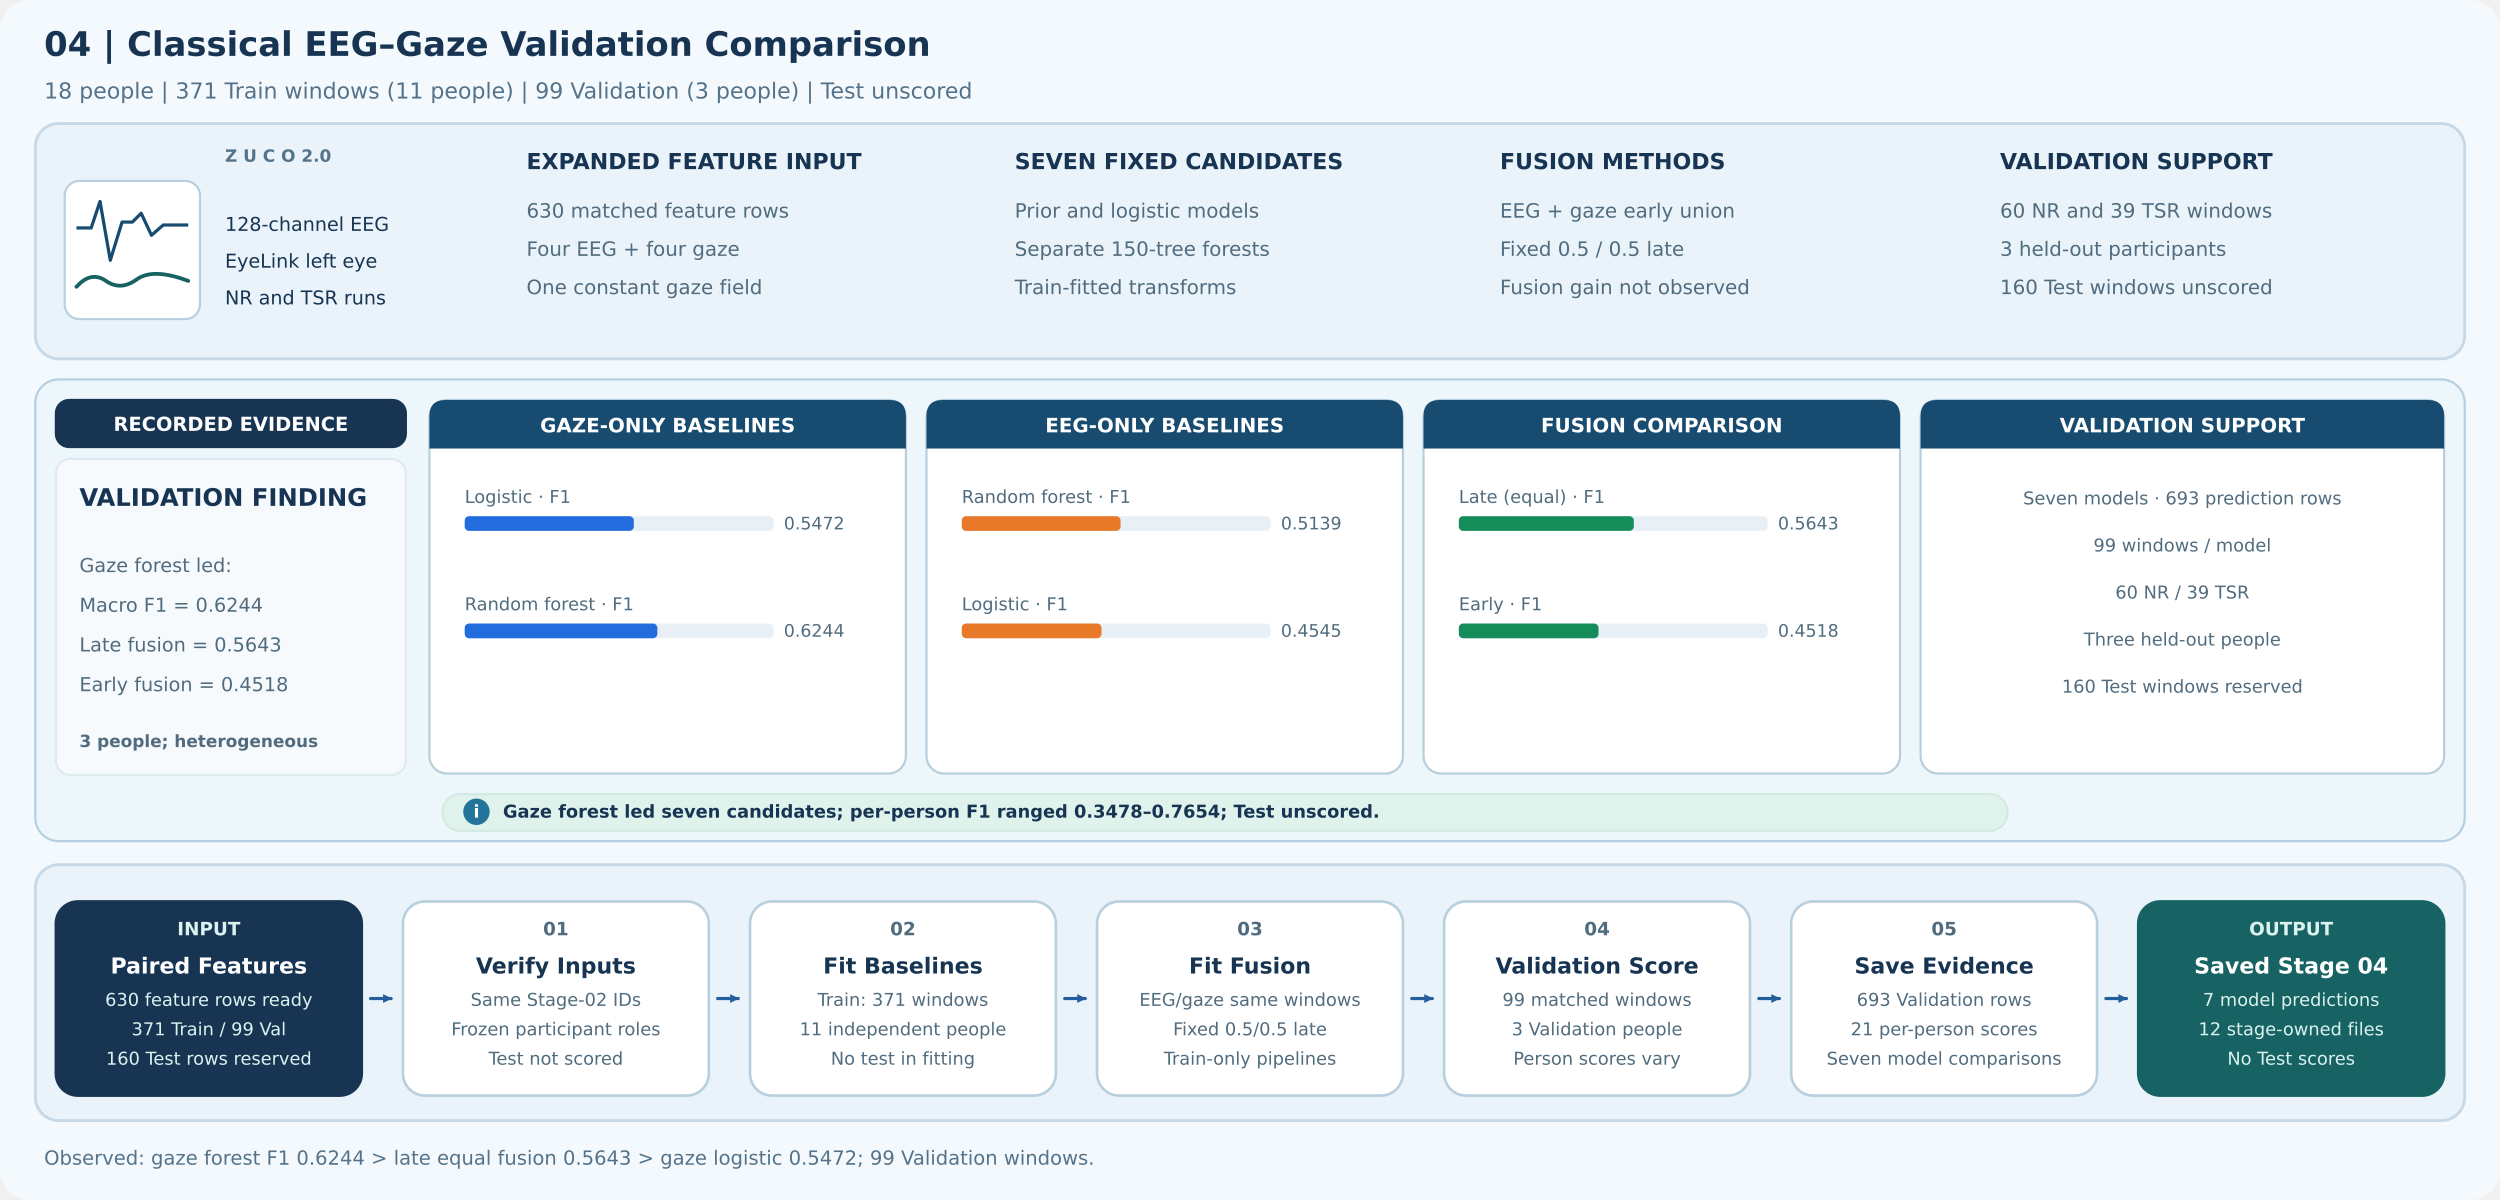
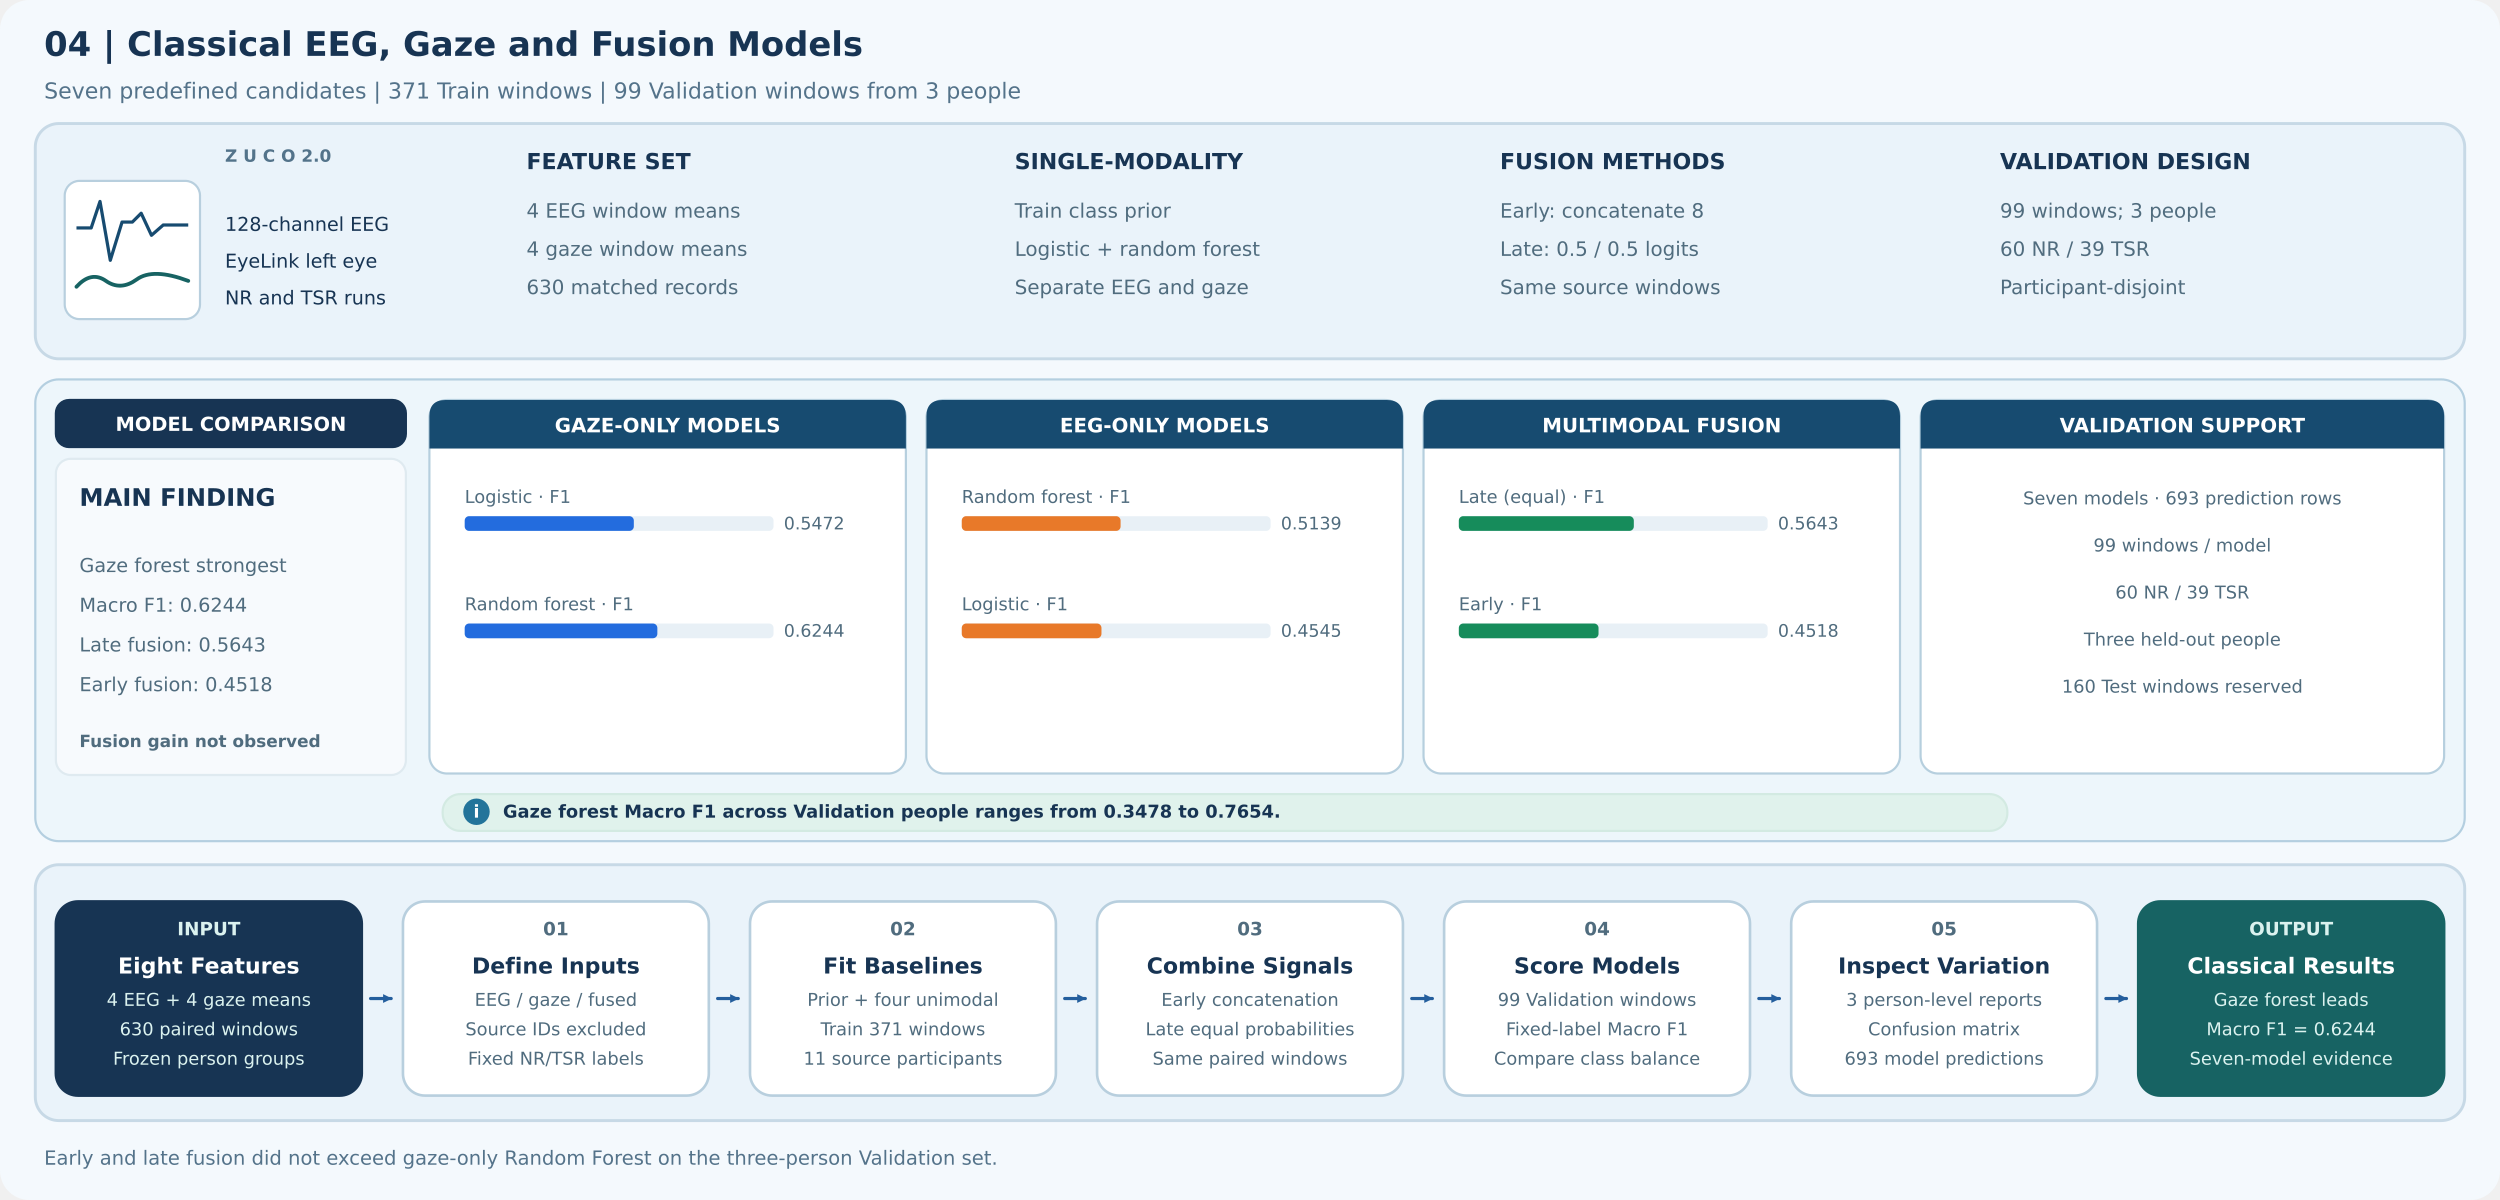
<svg xmlns="http://www.w3.org/2000/svg" width="1700" height="816" viewBox="0 0 1700 816" role="img" aria-labelledby="title desc">
  <defs>
    <marker id="arr" markerUnits="userSpaceOnUse" markerWidth="6" markerHeight="6" refX="5.5" refY="3" orient="auto">
      <path d="M0 0 L6 3 L0 6 Z" fill="#245E9D" />
    </marker>
    <style>text { font-family: DejaVu Sans, Arial, sans-serif; font-weight: 400; }
.figure-title { font-size:23px; font-weight:700; fill:#173453; }
.subtitle { font-size:15px; fill:#54738A; }
.source-heading { font-size:11.5px; font-weight:700; fill:#53738A; }
.source-label { font-size:13px; fill:#173453; }
.context-heading { font-size:15px; font-weight:700; fill:#173453; }
.context-body { font-size:13.5px; fill:#506C7E; }
.section-label { font-size:13.2px; font-weight:700; fill:#FFFFFF; }
.focus-heading { font-size:16.5px; font-weight:700; fill:#173453; }
.focus-body { font-size:13.1px; fill:#506C7E; }
.qualification { font-size:11.5px; font-weight:700; fill:#506C7E; }
.card-heading { font-size:13.5px; font-weight:700; fill:#FFFFFF; }
.card-body { font-size:12.1px; fill:#506C7E; }
.chart-label { font-size:11.8px; fill:#506C7E; }
.scientific-note { font-size:12.1px; font-weight:700; fill:#173453; }
.workflow-id { font-size:12.5px; font-weight:700; fill:#506C7E; }
.workflow-heading { font-size:15px; font-weight:700; fill:#173453; }
.workflow-body { font-size:12.1px; fill:#506C7E; }
.terminal-id { font-size:12.5px; font-weight:700; fill:#DBF2EF; }
.terminal-heading { font-size:15px; font-weight:700; fill:#FFFFFF; }
.terminal-body { font-size:12.1px; fill:#DBF2EF; }
.footer { font-size:13.3px; fill:#54738A; }
.info-mark { font-size:12px; font-weight:700; fill:#FFFFFF; }</style>
  </defs>
  <rect id="canvas" x="0" y="0" width="1700" height="816" rx="20" fill="#F4F9FD" />
  <g id="band-0-header">
-     <text id="text-001" x="30" y="38" class="figure-title" data-container="canvas">04 | Classical EEG–Gaze Validation Comparison</text>
-     <text id="text-002" x="30" y="67" class="subtitle" data-container="canvas">18 people | 371 Train windows (11 people) | 99 Validation (3 people) | Test unscored</text>
+     <text id="text-001" x="30" y="38" class="figure-title" data-container="canvas">04 | Classical EEG, Gaze and Fusion Models</text>
+     <text id="text-002" x="30" y="67" class="subtitle" data-container="canvas">Seven predefined candidates | 371 Train windows | 99 Validation windows from 3 people</text>
  </g>
  <g id="band-1-context">
    <rect id="context-container" x="24" y="84" width="1652" height="160" rx="16" fill="#EAF3FA" stroke="#C7D9E6" stroke-width="2" />
    <g id="source-schematic" data-slot="replace-for-actual-data-source">
      <g id="paired-signal-icon">
        <rect x="44" y="123" width="92" height="94" rx="10" fill="#FFFFFF" stroke="#B8CFDE" stroke-width="1.5" />
        <path d="M52 155 L62 155 L68 137 L75 177 L83 151 L90 151 L96 145 L103 160 L111 153 L128 153" fill="none" stroke="#174B70" stroke-width="2.2" stroke-linejoin="round" />
        <path d="M52 195 Q62 184 72 191 T93 190 T128 191" fill="none" stroke="#176363" stroke-width="2.6" stroke-linecap="round" />
      </g>
      <text id="text-003" x="153" y="110" class="source-heading" data-container="context-container">Z U C O   2.0</text>
      <text id="text-004" x="153" y="157" class="source-label" data-container="context-container">128-channel EEG</text>
      <text id="text-005" x="153" y="182" class="source-label" data-container="context-container">EyeLink left eye</text>
      <text id="text-006" x="153" y="207" class="source-label" data-container="context-container">NR and TSR runs</text>
    </g>
    <g id="context-module-1">
-       <text id="text-007" x="358" y="115" class="context-heading" data-container="context-container">EXPANDED FEATURE INPUT</text>
-       <text id="text-008" x="358" y="148" class="context-body" data-container="context-container">630 matched feature rows</text>
-       <text id="text-009" x="358" y="174" class="context-body" data-container="context-container">Four EEG + four gaze</text>
-       <text id="text-010" x="358" y="200" class="context-body" data-container="context-container">One constant gaze field</text>
+       <text id="text-007" x="358" y="115" class="context-heading" data-container="context-container">FEATURE SET</text>
+       <text id="text-008" x="358" y="148" class="context-body" data-container="context-container">4 EEG window means</text>
+       <text id="text-009" x="358" y="174" class="context-body" data-container="context-container">4 gaze window means</text>
+       <text id="text-010" x="358" y="200" class="context-body" data-container="context-container">630 matched records</text>
    </g>
    <g id="context-module-2">
-       <text id="text-011" x="690" y="115" class="context-heading" data-container="context-container">SEVEN FIXED CANDIDATES</text>
-       <text id="text-012" x="690" y="148" class="context-body" data-container="context-container">Prior and logistic models</text>
-       <text id="text-013" x="690" y="174" class="context-body" data-container="context-container">Separate 150-tree forests</text>
-       <text id="text-014" x="690" y="200" class="context-body" data-container="context-container">Train-fitted transforms</text>
+       <text id="text-011" x="690" y="115" class="context-heading" data-container="context-container">SINGLE-MODALITY</text>
+       <text id="text-012" x="690" y="148" class="context-body" data-container="context-container">Train class prior</text>
+       <text id="text-013" x="690" y="174" class="context-body" data-container="context-container">Logistic + random forest</text>
+       <text id="text-014" x="690" y="200" class="context-body" data-container="context-container">Separate EEG and gaze</text>
    </g>
    <g id="context-module-3">
      <text id="text-015" x="1020" y="115" class="context-heading" data-container="context-container">FUSION METHODS</text>
-       <text id="text-016" x="1020" y="148" class="context-body" data-container="context-container">EEG + gaze early union</text>
-       <text id="text-017" x="1020" y="174" class="context-body" data-container="context-container">Fixed 0.5 / 0.5 late</text>
-       <text id="text-018" x="1020" y="200" class="context-body" data-container="context-container">Fusion gain not observed</text>
+       <text id="text-016" x="1020" y="148" class="context-body" data-container="context-container">Early: concatenate 8</text>
+       <text id="text-017" x="1020" y="174" class="context-body" data-container="context-container">Late: 0.5 / 0.5 logits</text>
+       <text id="text-018" x="1020" y="200" class="context-body" data-container="context-container">Same source windows</text>
    </g>
    <g id="context-module-4">
-       <text id="text-019" x="1360" y="115" class="context-heading" data-container="context-container">VALIDATION SUPPORT</text>
-       <text id="text-020" x="1360" y="148" class="context-body" data-container="context-container">60 NR and 39 TSR windows</text>
-       <text id="text-021" x="1360" y="174" class="context-body" data-container="context-container">3 held-out participants</text>
-       <text id="text-022" x="1360" y="200" class="context-body" data-container="context-container">160 Test windows unscored</text>
+       <text id="text-019" x="1360" y="115" class="context-heading" data-container="context-container">VALIDATION DESIGN</text>
+       <text id="text-020" x="1360" y="148" class="context-body" data-container="context-container">99 windows; 3 people</text>
+       <text id="text-021" x="1360" y="174" class="context-body" data-container="context-container">60 NR / 39 TSR</text>
+       <text id="text-022" x="1360" y="200" class="context-body" data-container="context-container">Participant-disjoint</text>
    </g>
  </g>
  <g id="band-2-analysis">
    <rect id="analysis-container" x="24" y="258" width="1652" height="314" rx="16" fill="#EDF6FB" stroke="#B4CFE0" stroke-width="1.5" />
    <g id="analysis-focus">
      <rect id="section-label-box" x="38" y="272" width="238" height="32" rx="9" fill="#173453" stroke="#173453" stroke-width="1.5" />
-       <text id="text-023" x="157" y="293" class="section-label" text-anchor="middle" data-container="section-label-box">RECORDED EVIDENCE</text>
+       <text id="text-023" x="157" y="293" class="section-label" text-anchor="middle" data-container="section-label-box">MODEL COMPARISON</text>
      <rect id="focus-card" x="38" y="312" width="238" height="215" rx="10" fill="#F7FAFD" stroke="#DFEAF0" stroke-width="1.5" />
-       <text id="text-024" x="54" y="344" class="focus-heading" data-container="focus-card">VALIDATION FINDING</text>
-       <text id="text-025" x="54" y="389" class="focus-body" data-container="focus-card">Gaze forest led:</text>
-       <text id="text-026" x="54" y="416" class="focus-body" data-container="focus-card">Macro F1 = 0.6244</text>
-       <text id="text-027" x="54" y="443" class="focus-body" data-container="focus-card">Late fusion = 0.5643</text>
-       <text id="text-028" x="54" y="470" class="focus-body" data-container="focus-card">Early fusion = 0.4518</text>
-       <text id="text-029" x="54" y="508" class="qualification" data-container="focus-card">3 people; heterogeneous</text>
+       <text id="text-024" x="54" y="344" class="focus-heading" data-container="focus-card">MAIN FINDING</text>
+       <text id="text-025" x="54" y="389" class="focus-body" data-container="focus-card">Gaze forest strongest</text>
+       <text id="text-026" x="54" y="416" class="focus-body" data-container="focus-card">Macro F1: 0.6244</text>
+       <text id="text-027" x="54" y="443" class="focus-body" data-container="focus-card">Late fusion: 0.5643</text>
+       <text id="text-028" x="54" y="470" class="focus-body" data-container="focus-card">Early fusion: 0.4518</text>
+       <text id="text-029" x="54" y="508" class="qualification" data-container="focus-card">Fusion gain not observed</text>
    </g>
    <g id="evidence-panel-1">
      <rect id="evidence-card-1" x="292" y="272" width="324" height="254" rx="12" fill="#FFFFFF" stroke="#B6CFDE" stroke-width="1.5" />
      <path id="evidence-header-1" d="M303 272 H605 Q616 272 616 283 V305 H292 V283 Q292 272 303 272 Z" fill="#174B70" />
-       <text id="text-030" x="454.0" y="294" class="card-heading" text-anchor="middle" data-container="evidence-card-1">GAZE-ONLY BASELINES</text>
+       <text id="text-030" x="454.0" y="294" class="card-heading" text-anchor="middle" data-container="evidence-card-1">GAZE-ONLY MODELS</text>
      <g id="evidence-content-1" data-slot="scientific-content">
        <text x="316" y="342" class="card-body">Logistic · F1</text>
        <rect x="316" y="351" width="210" height="10" rx="3" fill="#E8F0F6" />
        <rect x="316" y="351" width="115" height="10" rx="3" fill="#236CDE" />
        <text x="533" y="360" class="chart-label">0.5472</text>
        <text x="316" y="415" class="card-body">Random forest · F1</text>
        <rect x="316" y="424" width="210" height="10" rx="3" fill="#E8F0F6" />
        <rect x="316" y="424" width="131" height="10" rx="3" fill="#236CDE" />
        <text x="533" y="433" class="chart-label">0.6244</text>
      </g>
    </g>
    <g id="evidence-panel-2">
      <rect id="evidence-card-2" x="630" y="272" width="324" height="254" rx="12" fill="#FFFFFF" stroke="#B6CFDE" stroke-width="1.5" />
      <path id="evidence-header-2" d="M641 272 H943 Q954 272 954 283 V305 H630 V283 Q630 272 641 272 Z" fill="#174B70" />
-       <text id="text-034" x="792.0" y="294" class="card-heading" text-anchor="middle" data-container="evidence-card-2">EEG-ONLY BASELINES</text>
+       <text id="text-034" x="792.0" y="294" class="card-heading" text-anchor="middle" data-container="evidence-card-2">EEG-ONLY MODELS</text>
      <g id="evidence-content-2" data-slot="scientific-content">
        <text x="654" y="342" class="card-body">Random forest · F1</text>
        <rect x="654" y="351" width="210" height="10" rx="3" fill="#E8F0F6" />
        <rect x="654" y="351" width="108" height="10" rx="3" fill="#E87929" />
        <text x="871" y="360" class="chart-label">0.5139</text>
        <text x="654" y="415" class="card-body">Logistic · F1</text>
        <rect x="654" y="424" width="210" height="10" rx="3" fill="#E8F0F6" />
        <rect x="654" y="424" width="95" height="10" rx="3" fill="#E87929" />
        <text x="871" y="433" class="chart-label">0.4545</text>
      </g>
    </g>
    <g id="evidence-panel-3">
      <rect id="evidence-card-3" x="968" y="272" width="324" height="254" rx="12" fill="#FFFFFF" stroke="#B6CFDE" stroke-width="1.5" />
      <path id="evidence-header-3" d="M979 272 H1281 Q1292 272 1292 283 V305 H968 V283 Q968 272 979 272 Z" fill="#174B70" />
-       <text id="text-038" x="1130.0" y="294" class="card-heading" text-anchor="middle" data-container="evidence-card-3">FUSION COMPARISON</text>
+       <text id="text-038" x="1130.0" y="294" class="card-heading" text-anchor="middle" data-container="evidence-card-3">MULTIMODAL FUSION</text>
      <g id="evidence-content-3" data-slot="scientific-content">
        <text x="992" y="342" class="card-body">Late (equal) · F1</text>
        <rect x="992" y="351" width="210" height="10" rx="3" fill="#E8F0F6" />
        <rect x="992" y="351" width="119" height="10" rx="3" fill="#168C5B" />
        <text x="1209" y="360" class="chart-label">0.5643</text>
        <text x="992" y="415" class="card-body">Early · F1</text>
        <rect x="992" y="424" width="210" height="10" rx="3" fill="#E8F0F6" />
        <rect x="992" y="424" width="95" height="10" rx="3" fill="#168C5B" />
        <text x="1209" y="433" class="chart-label">0.4518</text>
      </g>
    </g>
    <g id="evidence-panel-4">
      <rect id="evidence-card-4" x="1306" y="272" width="356" height="254" rx="12" fill="#FFFFFF" stroke="#B6CFDE" stroke-width="1.5" />
      <path id="evidence-header-4" d="M1317 272 H1651 Q1662 272 1662 283 V305 H1306 V283 Q1306 272 1317 272 Z" fill="#174B70" />
      <text id="text-042" x="1484.0" y="294" class="card-heading" text-anchor="middle" data-container="evidence-card-4">VALIDATION SUPPORT</text>
      <g id="evidence-content-4" data-slot="scientific-content">
        <text x="1484" y="343" class="card-body" text-anchor="middle">Seven models · 693 prediction rows</text>
        <text x="1484" y="375" class="card-body" text-anchor="middle">99 windows / model</text>
        <text x="1484" y="407" class="card-body" text-anchor="middle">60 NR / 39 TSR</text>
        <text x="1484" y="439" class="card-body" text-anchor="middle">Three held-out people</text>
        <text x="1484" y="471" class="card-body" text-anchor="middle">160 Test windows reserved</text>
      </g>
    </g>
    <g id="optional-scientific-note" data-optional="true">
      <rect id="note-strip" x="301" y="540" width="1064" height="25" rx="12" fill="#E0F2EC" stroke="#D3EAE2" stroke-width="1.5" />
      <circle cx="324" cy="552" r="9" fill="#23749A" />
      <text id="text-046" x="324" y="556" class="info-mark" text-anchor="middle">i</text>
-       <text id="text-047" x="342" y="556" class="scientific-note" data-container="note-strip">Gaze forest led seven candidates; per-person F1 ranged 0.3478–0.7654; Test unscored.</text>
+       <text id="text-047" x="342" y="556" class="scientific-note" data-container="note-strip">Gaze forest Macro F1 across Validation people ranges from 0.3478 to 0.7654.</text>
    </g>
  </g>
  <g id="band-3-workflow">
    <rect id="workflow-container" x="24" y="588" width="1652" height="174" rx="16" fill="#EAF3FA" stroke="#C7D9E6" stroke-width="2" />
    <g id="workflow-input">
      <rect id="workflow-node-0" x="38" y="613" width="208" height="132" rx="15" fill="#173453" stroke="#173453" stroke-width="1.8" />
      <text id="text-048" x="142" y="636" class="terminal-id" text-anchor="middle" data-container="workflow-node-0">INPUT</text>
-       <text id="text-049" x="142" y="662" class="terminal-heading" text-anchor="middle" data-container="workflow-node-0">Paired Features</text>
-       <text id="text-050" x="142" y="684" class="terminal-body" text-anchor="middle" data-container="workflow-node-0">630 feature rows ready</text>
-       <text id="text-051" x="142" y="704" class="terminal-body" text-anchor="middle" data-container="workflow-node-0">371 Train / 99 Val</text>
-       <text id="text-052" x="142" y="724" class="terminal-body" text-anchor="middle" data-container="workflow-node-0">160 Test rows reserved</text>
+       <text id="text-049" x="142" y="662" class="terminal-heading" text-anchor="middle" data-container="workflow-node-0">Eight Features</text>
+       <text id="text-050" x="142" y="684" class="terminal-body" text-anchor="middle" data-container="workflow-node-0">4 EEG + 4 gaze means</text>
+       <text id="text-051" x="142" y="704" class="terminal-body" text-anchor="middle" data-container="workflow-node-0">630 paired windows</text>
+       <text id="text-052" x="142" y="724" class="terminal-body" text-anchor="middle" data-container="workflow-node-0">Frozen person groups</text>
    </g>
    <path id="workflow-connector-0" d="M252 679 H266" fill="none" stroke="#245E9D" stroke-width="2.2" stroke-linecap="round" marker-end="url(#arr)" />
    <g id="workflow-process-1">
      <rect id="workflow-node-1" x="274" y="613" width="208" height="132" rx="15" fill="#FFFFFF" stroke="#B8CFDE" stroke-width="1.8" />
      <text id="text-053" x="378" y="636" class="workflow-id" text-anchor="middle" data-container="workflow-node-1">01</text>
-       <text id="text-054" x="378" y="662" class="workflow-heading" text-anchor="middle" data-container="workflow-node-1">Verify Inputs</text>
-       <text id="text-055" x="378" y="684" class="workflow-body" text-anchor="middle" data-container="workflow-node-1">Same Stage-02 IDs</text>
-       <text id="text-056" x="378" y="704" class="workflow-body" text-anchor="middle" data-container="workflow-node-1">Frozen participant roles</text>
-       <text id="text-057" x="378" y="724" class="workflow-body" text-anchor="middle" data-container="workflow-node-1">Test not scored</text>
+       <text id="text-054" x="378" y="662" class="workflow-heading" text-anchor="middle" data-container="workflow-node-1">Define Inputs</text>
+       <text id="text-055" x="378" y="684" class="workflow-body" text-anchor="middle" data-container="workflow-node-1">EEG / gaze / fused</text>
+       <text id="text-056" x="378" y="704" class="workflow-body" text-anchor="middle" data-container="workflow-node-1">Source IDs excluded</text>
+       <text id="text-057" x="378" y="724" class="workflow-body" text-anchor="middle" data-container="workflow-node-1">Fixed NR/TSR labels</text>
    </g>
    <path id="workflow-connector-1" d="M488 679 H502" fill="none" stroke="#245E9D" stroke-width="2.2" stroke-linecap="round" marker-end="url(#arr)" />
    <g id="workflow-process-2">
      <rect id="workflow-node-2" x="510" y="613" width="208" height="132" rx="15" fill="#FFFFFF" stroke="#B8CFDE" stroke-width="1.8" />
      <text id="text-058" x="614" y="636" class="workflow-id" text-anchor="middle" data-container="workflow-node-2">02</text>
      <text id="text-059" x="614" y="662" class="workflow-heading" text-anchor="middle" data-container="workflow-node-2">Fit Baselines</text>
-       <text id="text-060" x="614" y="684" class="workflow-body" text-anchor="middle" data-container="workflow-node-2">Train: 371 windows</text>
-       <text id="text-061" x="614" y="704" class="workflow-body" text-anchor="middle" data-container="workflow-node-2">11 independent people</text>
-       <text id="text-062" x="614" y="724" class="workflow-body" text-anchor="middle" data-container="workflow-node-2">No test in fitting</text>
+       <text id="text-060" x="614" y="684" class="workflow-body" text-anchor="middle" data-container="workflow-node-2">Prior + four unimodal</text>
+       <text id="text-061" x="614" y="704" class="workflow-body" text-anchor="middle" data-container="workflow-node-2">Train 371 windows</text>
+       <text id="text-062" x="614" y="724" class="workflow-body" text-anchor="middle" data-container="workflow-node-2">11 source participants</text>
    </g>
    <path id="workflow-connector-2" d="M724 679 H738" fill="none" stroke="#245E9D" stroke-width="2.2" stroke-linecap="round" marker-end="url(#arr)" />
    <g id="workflow-process-3">
      <rect id="workflow-node-3" x="746" y="613" width="208" height="132" rx="15" fill="#FFFFFF" stroke="#B8CFDE" stroke-width="1.8" />
      <text id="text-063" x="850" y="636" class="workflow-id" text-anchor="middle" data-container="workflow-node-3">03</text>
-       <text id="text-064" x="850" y="662" class="workflow-heading" text-anchor="middle" data-container="workflow-node-3">Fit Fusion</text>
-       <text id="text-065" x="850" y="684" class="workflow-body" text-anchor="middle" data-container="workflow-node-3">EEG/gaze same windows</text>
-       <text id="text-066" x="850" y="704" class="workflow-body" text-anchor="middle" data-container="workflow-node-3">Fixed 0.5/0.5 late</text>
-       <text id="text-067" x="850" y="724" class="workflow-body" text-anchor="middle" data-container="workflow-node-3">Train-only pipelines</text>
+       <text id="text-064" x="850" y="662" class="workflow-heading" text-anchor="middle" data-container="workflow-node-3">Combine Signals</text>
+       <text id="text-065" x="850" y="684" class="workflow-body" text-anchor="middle" data-container="workflow-node-3">Early concatenation</text>
+       <text id="text-066" x="850" y="704" class="workflow-body" text-anchor="middle" data-container="workflow-node-3">Late equal probabilities</text>
+       <text id="text-067" x="850" y="724" class="workflow-body" text-anchor="middle" data-container="workflow-node-3">Same paired windows</text>
    </g>
    <path id="workflow-connector-3" d="M960 679 H974" fill="none" stroke="#245E9D" stroke-width="2.2" stroke-linecap="round" marker-end="url(#arr)" />
    <g id="workflow-process-4">
      <rect id="workflow-node-4" x="982" y="613" width="208" height="132" rx="15" fill="#FFFFFF" stroke="#B8CFDE" stroke-width="1.8" />
      <text id="text-068" x="1086" y="636" class="workflow-id" text-anchor="middle" data-container="workflow-node-4">04</text>
-       <text id="text-069" x="1086" y="662" class="workflow-heading" text-anchor="middle" data-container="workflow-node-4">Validation Score</text>
-       <text id="text-070" x="1086" y="684" class="workflow-body" text-anchor="middle" data-container="workflow-node-4">99 matched windows</text>
-       <text id="text-071" x="1086" y="704" class="workflow-body" text-anchor="middle" data-container="workflow-node-4">3 Validation people</text>
-       <text id="text-072" x="1086" y="724" class="workflow-body" text-anchor="middle" data-container="workflow-node-4">Person scores vary</text>
+       <text id="text-069" x="1086" y="662" class="workflow-heading" text-anchor="middle" data-container="workflow-node-4">Score Models</text>
+       <text id="text-070" x="1086" y="684" class="workflow-body" text-anchor="middle" data-container="workflow-node-4">99 Validation windows</text>
+       <text id="text-071" x="1086" y="704" class="workflow-body" text-anchor="middle" data-container="workflow-node-4">Fixed-label Macro F1</text>
+       <text id="text-072" x="1086" y="724" class="workflow-body" text-anchor="middle" data-container="workflow-node-4">Compare class balance</text>
    </g>
    <path id="workflow-connector-4" d="M1196 679 H1210" fill="none" stroke="#245E9D" stroke-width="2.2" stroke-linecap="round" marker-end="url(#arr)" />
    <g id="workflow-process-5">
      <rect id="workflow-node-5" x="1218" y="613" width="208" height="132" rx="15" fill="#FFFFFF" stroke="#B8CFDE" stroke-width="1.8" />
      <text id="text-073" x="1322" y="636" class="workflow-id" text-anchor="middle" data-container="workflow-node-5">05</text>
-       <text id="text-074" x="1322" y="662" class="workflow-heading" text-anchor="middle" data-container="workflow-node-5">Save Evidence</text>
-       <text id="text-075" x="1322" y="684" class="workflow-body" text-anchor="middle" data-container="workflow-node-5">693 Validation rows</text>
-       <text id="text-076" x="1322" y="704" class="workflow-body" text-anchor="middle" data-container="workflow-node-5">21 per-person scores</text>
-       <text id="text-077" x="1322" y="724" class="workflow-body" text-anchor="middle" data-container="workflow-node-5">Seven model comparisons</text>
+       <text id="text-074" x="1322" y="662" class="workflow-heading" text-anchor="middle" data-container="workflow-node-5">Inspect Variation</text>
+       <text id="text-075" x="1322" y="684" class="workflow-body" text-anchor="middle" data-container="workflow-node-5">3 person-level reports</text>
+       <text id="text-076" x="1322" y="704" class="workflow-body" text-anchor="middle" data-container="workflow-node-5">Confusion matrix</text>
+       <text id="text-077" x="1322" y="724" class="workflow-body" text-anchor="middle" data-container="workflow-node-5">693 model predictions</text>
    </g>
    <path id="workflow-connector-5" d="M1432 679 H1446" fill="none" stroke="#245E9D" stroke-width="2.2" stroke-linecap="round" marker-end="url(#arr)" />
    <g id="workflow-output">
      <rect id="workflow-node-6" x="1454" y="613" width="208" height="132" rx="15" fill="#176363" stroke="#176363" stroke-width="1.8" />
      <text id="text-078" x="1558" y="636" class="terminal-id" text-anchor="middle" data-container="workflow-node-6">OUTPUT</text>
-       <text id="text-079" x="1558" y="662" class="terminal-heading" text-anchor="middle" data-container="workflow-node-6">Saved Stage 04</text>
-       <text id="text-080" x="1558" y="684" class="terminal-body" text-anchor="middle" data-container="workflow-node-6">7 model predictions</text>
-       <text id="text-081" x="1558" y="704" class="terminal-body" text-anchor="middle" data-container="workflow-node-6">12 stage-owned files</text>
-       <text id="text-082" x="1558" y="724" class="terminal-body" text-anchor="middle" data-container="workflow-node-6">No Test scores</text>
+       <text id="text-079" x="1558" y="662" class="terminal-heading" text-anchor="middle" data-container="workflow-node-6">Classical Results</text>
+       <text id="text-080" x="1558" y="684" class="terminal-body" text-anchor="middle" data-container="workflow-node-6">Gaze forest leads</text>
+       <text id="text-081" x="1558" y="704" class="terminal-body" text-anchor="middle" data-container="workflow-node-6">Macro F1 = 0.6244</text>
+       <text id="text-082" x="1558" y="724" class="terminal-body" text-anchor="middle" data-container="workflow-node-6">Seven-model evidence</text>
    </g>
  </g>
  <g id="band-4-summary">
-     <text id="text-083" x="30" y="792" class="footer" data-container="canvas">Observed: gaze forest F1 0.6244 &gt; late equal fusion 0.5643 &gt; gaze logistic 0.5472; 99 Validation windows.</text>
+     <text id="text-083" x="30" y="792" class="footer" data-container="canvas">Early and late fusion did not exceed gaze-only Random Forest on the three-person Validation set.</text>
  </g>
</svg>
